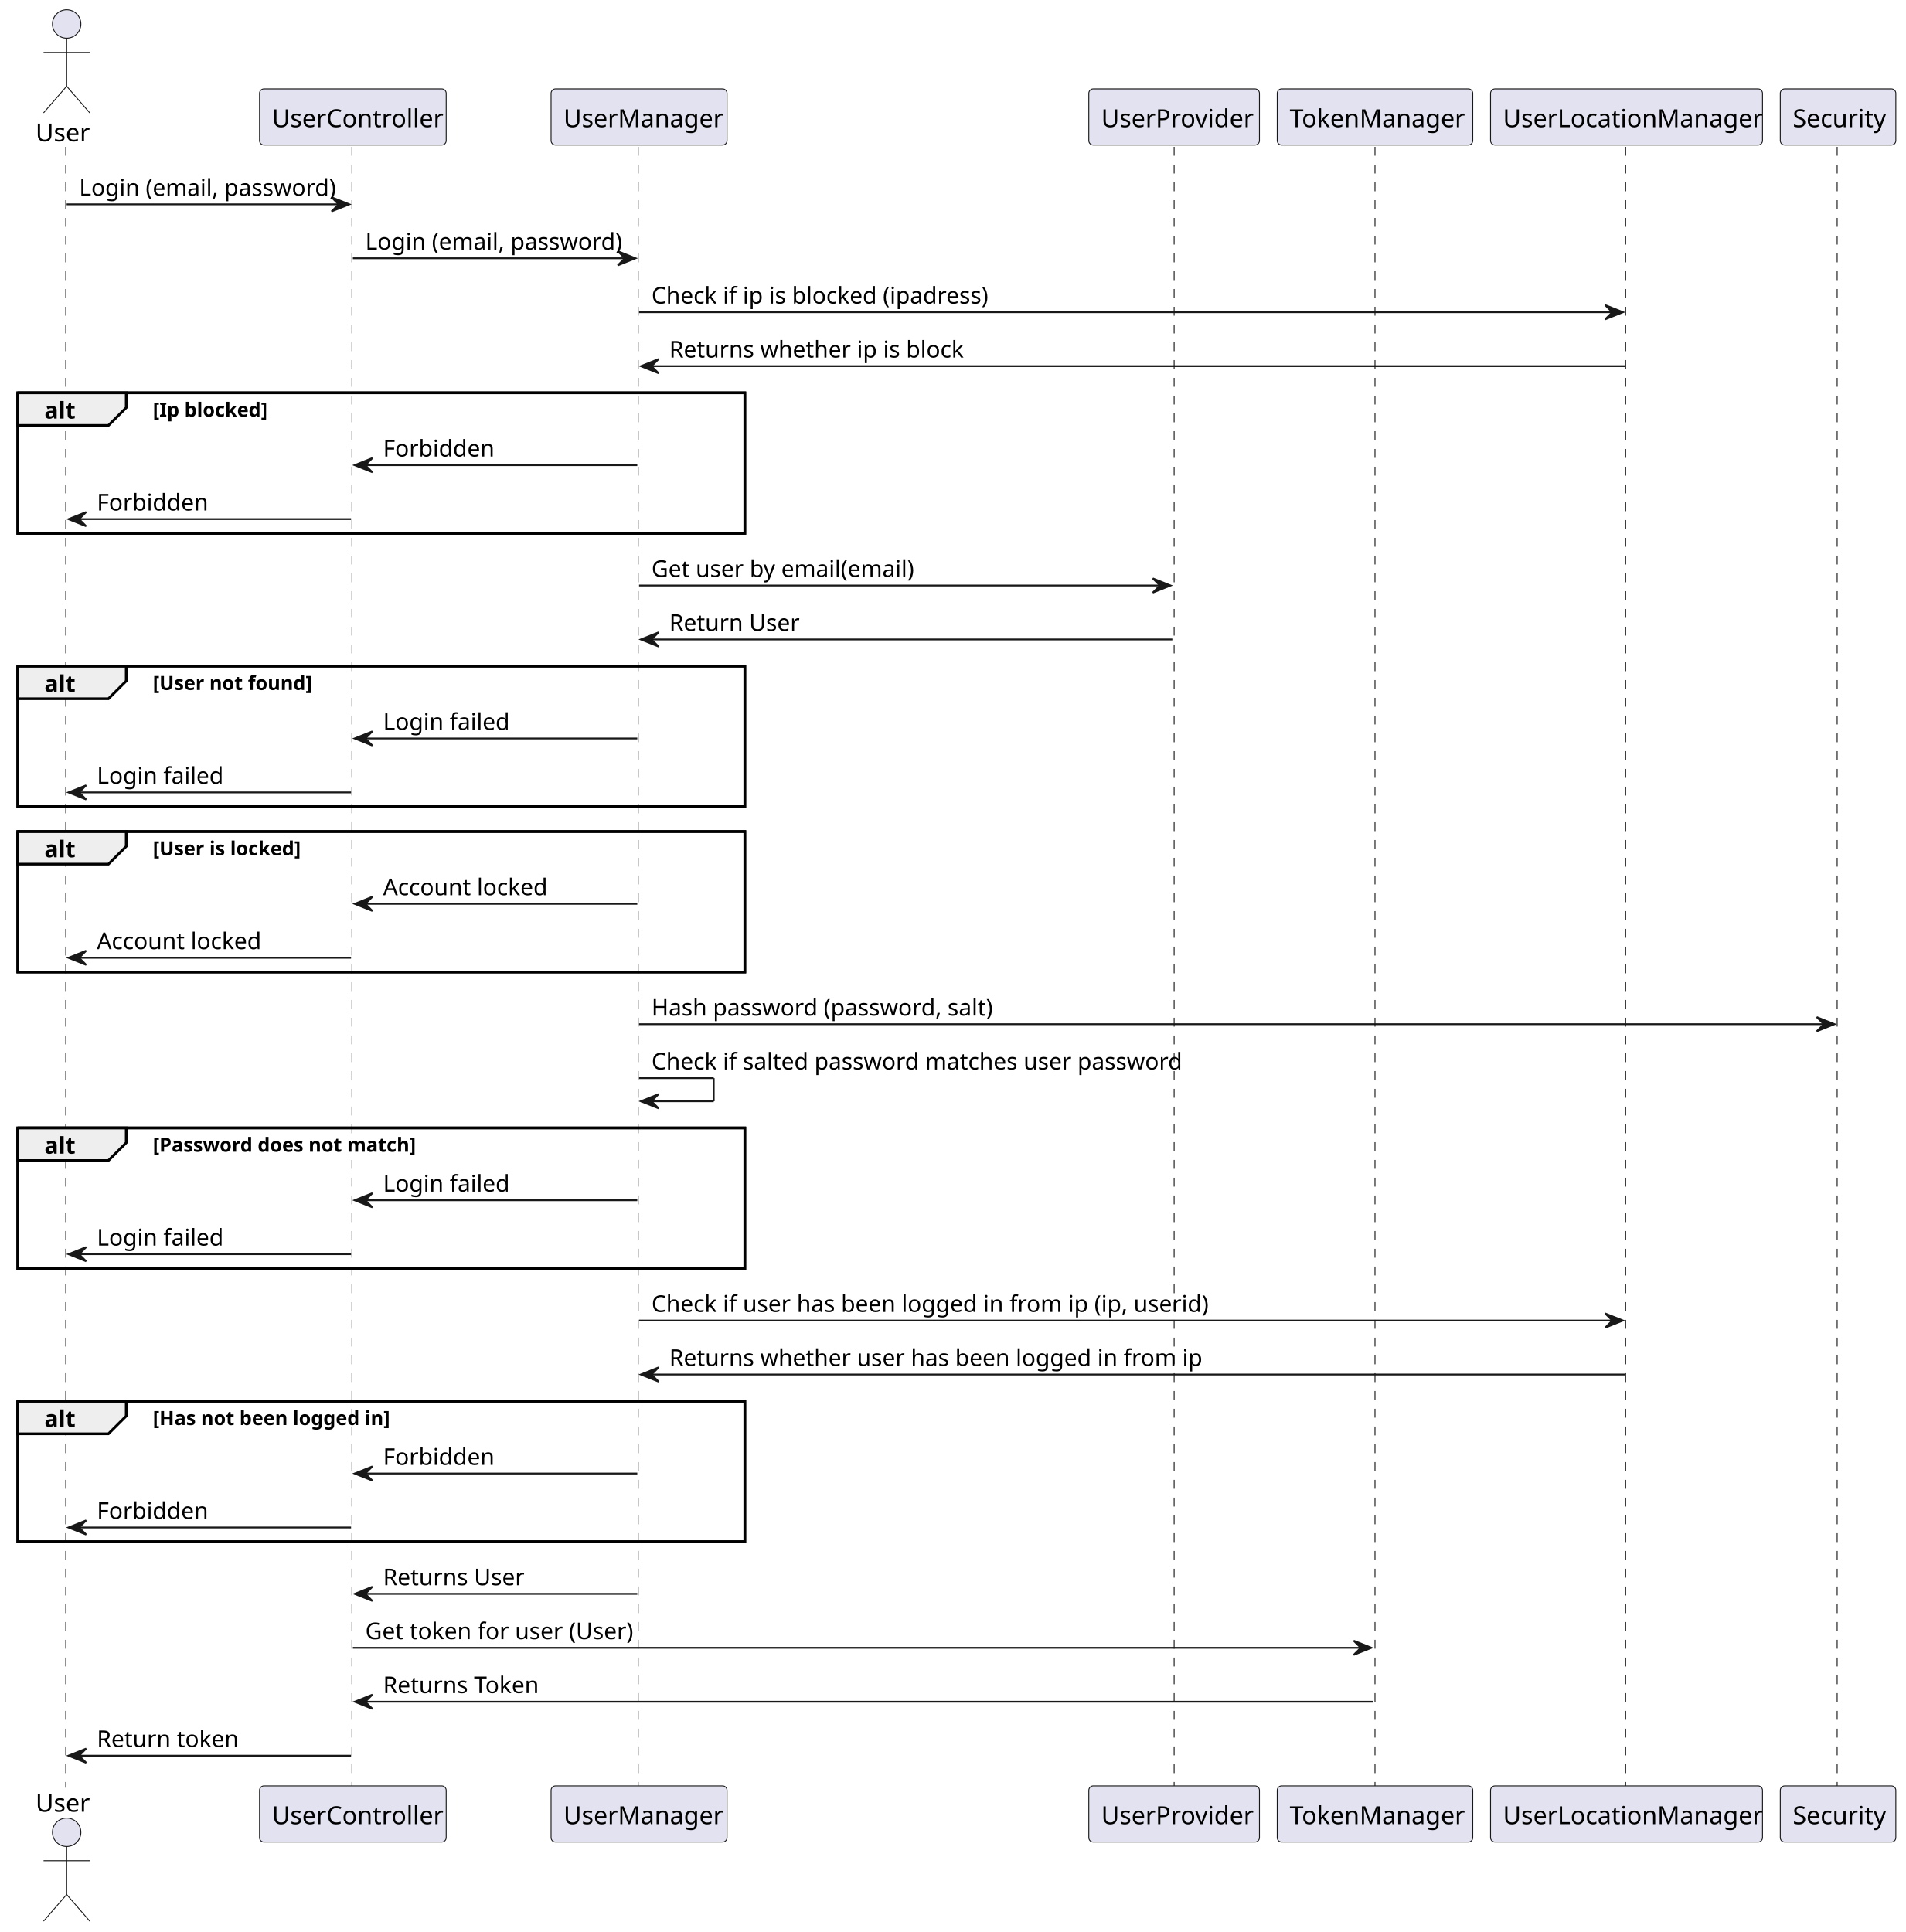
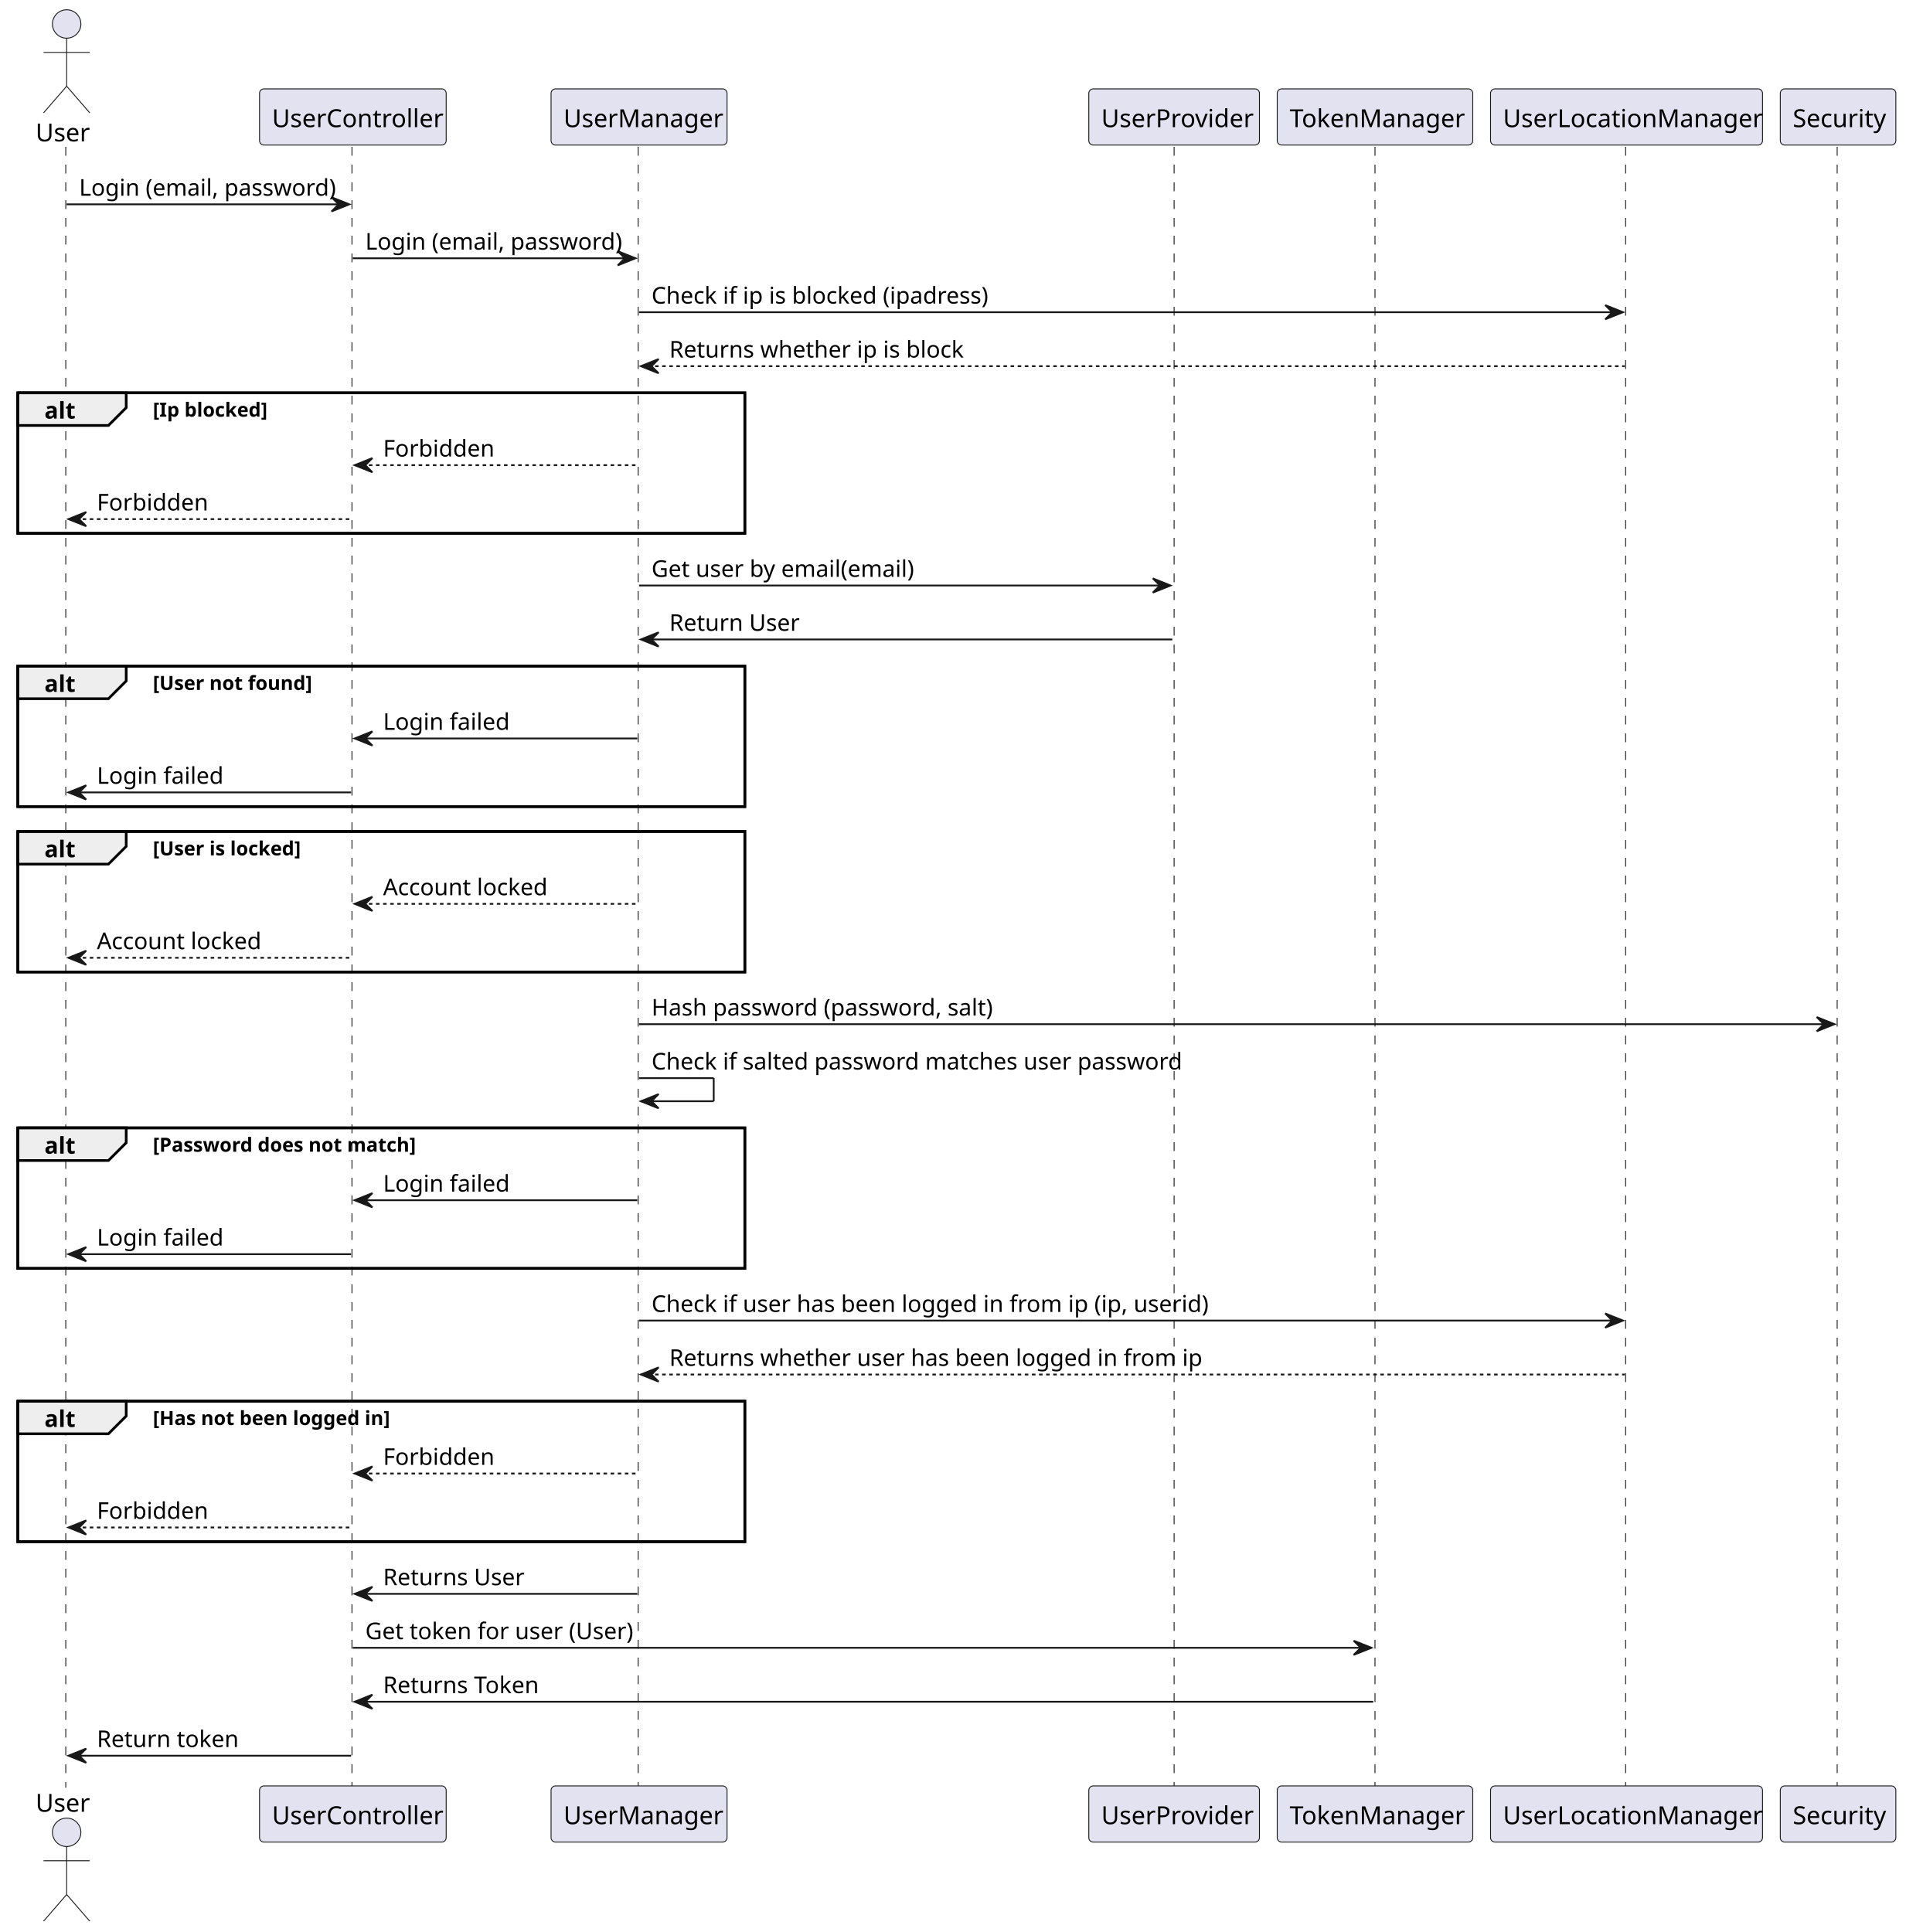
<svg xmlns="http://www.w3.org/2000/svg" contentStyleType="text/css" height="1087px" preserveAspectRatio="none" style="width:1072px;height:1087px;background:#FFFFFF;" version="1.1" viewBox="0 0 1072 1087" width="1072px" zoomAndPan="magnify">
  <defs />
  <g>
    <rect fill="none" height="79.055" style="stroke:#000000;stroke-width:1.5;" width="409" x="10" y="221.016" />
    <rect fill="none" height="79.055" style="stroke:#000000;stroke-width:1.5;" width="409" x="10" y="374.773" />
    <rect fill="none" height="79.055" style="stroke:#000000;stroke-width:1.5;" width="409" x="10" y="467.828" />
    <rect fill="none" height="79.055" style="stroke:#000000;stroke-width:1.5;" width="409" x="10" y="634.586" />
    <rect fill="none" height="79.055" style="stroke:#000000;stroke-width:1.5;" width="409" x="10" y="788.344" />
    <line style="stroke:#181818;stroke-width:0.5;stroke-dasharray:5.0,5.0;" x1="37" x2="37" y1="82.609" y2="1005.805" />
    <line style="stroke:#181818;stroke-width:0.5;stroke-dasharray:5.0,5.0;" x1="198" x2="198" y1="82.609" y2="1005.805" />
    <line style="stroke:#181818;stroke-width:0.5;stroke-dasharray:5.0,5.0;" x1="359" x2="359" y1="82.609" y2="1005.805" />
    <line style="stroke:#181818;stroke-width:0.5;stroke-dasharray:5.0,5.0;" x1="660.5" x2="660.5" y1="82.609" y2="1005.805" />
    <line style="stroke:#181818;stroke-width:0.5;stroke-dasharray:5.0,5.0;" x1="773.5" x2="773.5" y1="82.609" y2="1005.805" />
    <line style="stroke:#181818;stroke-width:0.5;stroke-dasharray:5.0,5.0;" x1="914.5" x2="914.5" y1="82.609" y2="1005.805" />
    <line style="stroke:#181818;stroke-width:0.5;stroke-dasharray:5.0,5.0;" x1="1033.5" x2="1033.5" y1="82.609" y2="1005.805" />
    <text fill="#000000" font-family="sans-serif" font-size="14" lengthAdjust="spacing" textLength="29" x="20" y="79.533">User</text>
    <ellipse cx="37.5" cy="13.5" fill="#E2E2F0" rx="8" ry="8" style="stroke:#181818;stroke-width:0.5;" />
    <path d="M37.5,21.5 L37.5,48.5 M24.5,29.5 L50.5,29.5 M37.5,48.5 L24.5,63.5 M37.5,48.5 L50.5,63.5 " fill="none" style="stroke:#181818;stroke-width:0.5;" />
    <text fill="#000000" font-family="sans-serif" font-size="14" lengthAdjust="spacing" textLength="29" x="20" y="1019.338">User</text>
    <ellipse cx="37.5" cy="1030.914" fill="#E2E2F0" rx="8" ry="8" style="stroke:#181818;stroke-width:0.5;" />
    <path d="M37.5,1038.914 L37.5,1065.914 M24.5,1046.914 L50.5,1046.914 M37.5,1065.914 L24.5,1080.914 M37.5,1065.914 L50.5,1080.914 " fill="none" style="stroke:#181818;stroke-width:0.5;" />
    <rect fill="#E2E2F0" height="31.609" rx="2.5" ry="2.5" style="stroke:#181818;stroke-width:0.5;" width="105" x="146" y="50" />
    <text fill="#000000" font-family="sans-serif" font-size="14" lengthAdjust="spacing" textLength="91" x="153" y="71.533">UserController</text>
    <rect fill="#E2E2F0" height="31.609" rx="2.5" ry="2.5" style="stroke:#181818;stroke-width:0.5;" width="105" x="146" y="1004.805" />
    <text fill="#000000" font-family="sans-serif" font-size="14" lengthAdjust="spacing" textLength="91" x="153" y="1026.338">UserController</text>
    <rect fill="#E2E2F0" height="31.609" rx="2.5" ry="2.5" style="stroke:#181818;stroke-width:0.5;" width="99" x="310" y="50" />
    <text fill="#000000" font-family="sans-serif" font-size="14" lengthAdjust="spacing" textLength="85" x="317" y="71.533">UserManager</text>
    <rect fill="#E2E2F0" height="31.609" rx="2.5" ry="2.5" style="stroke:#181818;stroke-width:0.5;" width="99" x="310" y="1004.805" />
    <text fill="#000000" font-family="sans-serif" font-size="14" lengthAdjust="spacing" textLength="85" x="317" y="1026.338">UserManager</text>
    <rect fill="#E2E2F0" height="31.609" rx="2.5" ry="2.5" style="stroke:#181818;stroke-width:0.5;" width="96" x="612.5" y="50" />
    <text fill="#000000" font-family="sans-serif" font-size="14" lengthAdjust="spacing" textLength="82" x="619.5" y="71.533">UserProvider</text>
    <rect fill="#E2E2F0" height="31.609" rx="2.5" ry="2.5" style="stroke:#181818;stroke-width:0.5;" width="96" x="612.5" y="1004.805" />
    <text fill="#000000" font-family="sans-serif" font-size="14" lengthAdjust="spacing" textLength="82" x="619.5" y="1026.338">UserProvider</text>
    <rect fill="#E2E2F0" height="31.609" rx="2.5" ry="2.5" style="stroke:#181818;stroke-width:0.5;" width="110" x="718.5" y="50" />
    <text fill="#000000" font-family="sans-serif" font-size="14" lengthAdjust="spacing" textLength="96" x="725.5" y="71.533">TokenManager</text>
    <rect fill="#E2E2F0" height="31.609" rx="2.5" ry="2.5" style="stroke:#181818;stroke-width:0.5;" width="110" x="718.5" y="1004.805" />
    <text fill="#000000" font-family="sans-serif" font-size="14" lengthAdjust="spacing" textLength="96" x="725.5" y="1026.338">TokenManager</text>
    <rect fill="#E2E2F0" height="31.609" rx="2.5" ry="2.5" style="stroke:#181818;stroke-width:0.5;" width="153" x="838.5" y="50" />
    <text fill="#000000" font-family="sans-serif" font-size="14" lengthAdjust="spacing" textLength="139" x="845.5" y="71.533">UserLocationManager</text>
    <rect fill="#E2E2F0" height="31.609" rx="2.5" ry="2.5" style="stroke:#181818;stroke-width:0.5;" width="153" x="838.5" y="1004.805" />
    <text fill="#000000" font-family="sans-serif" font-size="14" lengthAdjust="spacing" textLength="139" x="845.5" y="1026.338">UserLocationManager</text>
    <rect fill="#E2E2F0" height="31.609" rx="2.5" ry="2.5" style="stroke:#181818;stroke-width:0.5;" width="65" x="1001.5" y="50" />
    <text fill="#000000" font-family="sans-serif" font-size="14" lengthAdjust="spacing" textLength="51" x="1008.5" y="71.533">Security</text>
    <rect fill="#E2E2F0" height="31.609" rx="2.5" ry="2.5" style="stroke:#181818;stroke-width:0.5;" width="65" x="1001.5" y="1004.805" />
    <text fill="#000000" font-family="sans-serif" font-size="14" lengthAdjust="spacing" textLength="51" x="1008.5" y="1026.338">Security</text>
    <polygon fill="#181818" points="186.5,110.961,196.5,114.961,186.5,118.961,190.5,114.961" style="stroke:#181818;stroke-width:1.0;" />
    <line style="stroke:#181818;stroke-width:1.0;" x1="37.5" x2="192.5" y1="114.961" y2="114.961" />
    <text fill="#000000" font-family="sans-serif" font-size="13" lengthAdjust="spacing" textLength="137" x="44.5" y="110.105">Login (email, password)</text>
    <polygon fill="#181818" points="347.5,141.312,357.5,145.312,347.5,149.312,351.5,145.312" style="stroke:#181818;stroke-width:1.0;" />
    <line style="stroke:#181818;stroke-width:1.0;" x1="198.5" x2="353.5" y1="145.312" y2="145.312" />
    <text fill="#000000" font-family="sans-serif" font-size="13" lengthAdjust="spacing" textLength="137" x="205.5" y="140.456">Login (email, password)</text>
    <polygon fill="#181818" points="903,171.664,913,175.664,903,179.664,907,175.664" style="stroke:#181818;stroke-width:1.0;" />
    <line style="stroke:#181818;stroke-width:1.0;" x1="359.5" x2="909" y1="175.664" y2="175.664" />
    <text fill="#000000" font-family="sans-serif" font-size="13" lengthAdjust="spacing" textLength="185" x="366.5" y="170.808">Check if ip is blocked (ipadress)</text>
    <polygon fill="#181818" points="370.5,202.016,360.5,206.016,370.5,210.016,366.5,206.016" style="stroke:#181818;stroke-width:1.0;" />
-     <line style="stroke:#181818;stroke-width:1.0;" x1="364.5" x2="914" y1="206.016" y2="206.016" />
+     <line style="stroke:#181818;stroke-width:1.0;stroke-dasharray:2.0,2.0;" x1="364.5" x2="914" y1="206.016" y2="206.016" />
    <text fill="#000000" font-family="sans-serif" font-size="13" lengthAdjust="spacing" textLength="157" x="376.5" y="201.159">Returns whether ip is block</text>
    <path d="M10,221.016 L71,221.016 L71,229.367 L61,239.367 L10,239.367 L10,221.016 " fill="#EEEEEE" style="stroke:#000000;stroke-width:1.5;" />
    <rect fill="none" height="79.055" style="stroke:#000000;stroke-width:1.5;" width="409" x="10" y="221.016" />
    <text fill="#000000" font-family="sans-serif" font-size="13" font-weight="bold" lengthAdjust="spacing" textLength="16" x="25" y="235.511">alt</text>
    <text fill="#000000" font-family="sans-serif" font-size="11" font-weight="bold" lengthAdjust="spacing" textLength="65" x="86" y="234.435">[Ip blocked]</text>
    <polygon fill="#181818" points="209.5,257.719,199.5,261.719,209.5,265.719,205.5,261.719" style="stroke:#181818;stroke-width:1.0;" />
-     <line style="stroke:#181818;stroke-width:1.0;" x1="203.5" x2="358.5" y1="261.719" y2="261.719" />
+     <line style="stroke:#181818;stroke-width:1.0;stroke-dasharray:2.0,2.0;" x1="203.5" x2="358.5" y1="261.719" y2="261.719" />
    <text fill="#000000" font-family="sans-serif" font-size="13" lengthAdjust="spacing" textLength="57" x="215.5" y="256.862">Forbidden</text>
    <polygon fill="#181818" points="48.5,288.07,38.5,292.07,48.5,296.07,44.5,292.07" style="stroke:#181818;stroke-width:1.0;" />
-     <line style="stroke:#181818;stroke-width:1.0;" x1="42.5" x2="197.5" y1="292.07" y2="292.07" />
+     <line style="stroke:#181818;stroke-width:1.0;stroke-dasharray:2.0,2.0;" x1="42.5" x2="197.5" y1="292.07" y2="292.07" />
    <text fill="#000000" font-family="sans-serif" font-size="13" lengthAdjust="spacing" textLength="57" x="54.5" y="287.214">Forbidden</text>
    <polygon fill="#181818" points="648.5,325.422,658.5,329.422,648.5,333.422,652.5,329.422" style="stroke:#181818;stroke-width:1.0;" />
    <line style="stroke:#181818;stroke-width:1.0;" x1="359.5" x2="654.5" y1="329.422" y2="329.422" />
    <text fill="#000000" font-family="sans-serif" font-size="13" lengthAdjust="spacing" textLength="142" x="366.5" y="324.565">Get user by email(email)</text>
    <polygon fill="#181818" points="370.5,355.773,360.5,359.773,370.5,363.773,366.5,359.773" style="stroke:#181818;stroke-width:1.0;" />
    <line style="stroke:#181818;stroke-width:1.0;" x1="364.5" x2="659.5" y1="359.773" y2="359.773" />
    <text fill="#000000" font-family="sans-serif" font-size="13" lengthAdjust="spacing" textLength="69" x="376.5" y="354.917">Return User</text>
    <path d="M10,374.773 L71,374.773 L71,383.125 L61,393.125 L10,393.125 L10,374.773 " fill="#EEEEEE" style="stroke:#000000;stroke-width:1.5;" />
    <rect fill="none" height="79.055" style="stroke:#000000;stroke-width:1.5;" width="409" x="10" y="374.773" />
    <text fill="#000000" font-family="sans-serif" font-size="13" font-weight="bold" lengthAdjust="spacing" textLength="16" x="25" y="389.269">alt</text>
    <text fill="#000000" font-family="sans-serif" font-size="11" font-weight="bold" lengthAdjust="spacing" textLength="90" x="86" y="388.192">[User not found]</text>
    <polygon fill="#181818" points="209.5,411.477,199.5,415.477,209.5,419.477,205.5,415.477" style="stroke:#181818;stroke-width:1.0;" />
    <line style="stroke:#181818;stroke-width:1.0;" x1="203.5" x2="358.5" y1="415.477" y2="415.477" />
    <text fill="#000000" font-family="sans-serif" font-size="13" lengthAdjust="spacing" textLength="65" x="215.5" y="410.62">Login failed</text>
    <polygon fill="#181818" points="48.5,441.828,38.5,445.828,48.5,449.828,44.5,445.828" style="stroke:#181818;stroke-width:1.0;" />
    <line style="stroke:#181818;stroke-width:1.0;" x1="42.5" x2="197.5" y1="445.828" y2="445.828" />
    <text fill="#000000" font-family="sans-serif" font-size="13" lengthAdjust="spacing" textLength="65" x="54.5" y="440.972">Login failed</text>
    <path d="M10,467.828 L71,467.828 L71,476.18 L61,486.18 L10,486.18 L10,467.828 " fill="#EEEEEE" style="stroke:#000000;stroke-width:1.5;" />
    <rect fill="none" height="79.055" style="stroke:#000000;stroke-width:1.5;" width="409" x="10" y="467.828" />
    <text fill="#000000" font-family="sans-serif" font-size="13" font-weight="bold" lengthAdjust="spacing" textLength="16" x="25" y="482.323">alt</text>
    <text fill="#000000" font-family="sans-serif" font-size="11" font-weight="bold" lengthAdjust="spacing" textLength="87" x="86" y="481.247">[User is locked]</text>
    <polygon fill="#181818" points="209.5,504.531,199.5,508.531,209.5,512.531,205.5,508.531" style="stroke:#181818;stroke-width:1.0;" />
-     <line style="stroke:#181818;stroke-width:1.0;" x1="203.5" x2="358.5" y1="508.531" y2="508.531" />
+     <line style="stroke:#181818;stroke-width:1.0;stroke-dasharray:2.0,2.0;" x1="203.5" x2="358.5" y1="508.531" y2="508.531" />
    <text fill="#000000" font-family="sans-serif" font-size="13" lengthAdjust="spacing" textLength="90" x="215.5" y="503.675">Account locked</text>
    <polygon fill="#181818" points="48.5,534.883,38.5,538.883,48.5,542.883,44.5,538.883" style="stroke:#181818;stroke-width:1.0;" />
-     <line style="stroke:#181818;stroke-width:1.0;" x1="42.5" x2="197.5" y1="538.883" y2="538.883" />
+     <line style="stroke:#181818;stroke-width:1.0;stroke-dasharray:2.0,2.0;" x1="42.5" x2="197.5" y1="538.883" y2="538.883" />
    <text fill="#000000" font-family="sans-serif" font-size="13" lengthAdjust="spacing" textLength="90" x="54.5" y="534.026">Account locked</text>
    <polygon fill="#181818" points="1022,572.234,1032,576.234,1022,580.234,1026,576.234" style="stroke:#181818;stroke-width:1.0;" />
    <line style="stroke:#181818;stroke-width:1.0;" x1="359.5" x2="1028" y1="576.234" y2="576.234" />
    <text fill="#000000" font-family="sans-serif" font-size="13" lengthAdjust="spacing" textLength="185" x="366.5" y="571.378">Hash password (password, salt)</text>
    <line style="stroke:#181818;stroke-width:1.0;" x1="359.5" x2="401.5" y1="606.586" y2="606.586" />
    <line style="stroke:#181818;stroke-width:1.0;" x1="401.5" x2="401.5" y1="606.586" y2="619.586" />
    <line style="stroke:#181818;stroke-width:1.0;" x1="360.5" x2="401.5" y1="619.586" y2="619.586" />
    <polygon fill="#181818" points="370.5,615.586,360.5,619.586,370.5,623.586,366.5,619.586" style="stroke:#181818;stroke-width:1.0;" />
    <text fill="#000000" font-family="sans-serif" font-size="13" lengthAdjust="spacing" textLength="287" x="366.5" y="601.73">Check if salted password matches user password</text>
    <path d="M10,634.586 L71,634.586 L71,642.938 L61,652.938 L10,652.938 L10,634.586 " fill="#EEEEEE" style="stroke:#000000;stroke-width:1.5;" />
    <rect fill="none" height="79.055" style="stroke:#000000;stroke-width:1.5;" width="409" x="10" y="634.586" />
    <text fill="#000000" font-family="sans-serif" font-size="13" font-weight="bold" lengthAdjust="spacing" textLength="16" x="25" y="649.081">alt</text>
    <text fill="#000000" font-family="sans-serif" font-size="11" font-weight="bold" lengthAdjust="spacing" textLength="153" x="86" y="648.005">[Password does not match]</text>
    <polygon fill="#181818" points="209.5,671.289,199.5,675.289,209.5,679.289,205.5,675.289" style="stroke:#181818;stroke-width:1.0;" />
    <line style="stroke:#181818;stroke-width:1.0;" x1="203.5" x2="358.5" y1="675.289" y2="675.289" />
    <text fill="#000000" font-family="sans-serif" font-size="13" lengthAdjust="spacing" textLength="65" x="215.5" y="670.433">Login failed</text>
    <polygon fill="#181818" points="48.5,701.641,38.5,705.641,48.5,709.641,44.5,705.641" style="stroke:#181818;stroke-width:1.0;" />
    <line style="stroke:#181818;stroke-width:1.0;" x1="42.5" x2="197.5" y1="705.641" y2="705.641" />
    <text fill="#000000" font-family="sans-serif" font-size="13" lengthAdjust="spacing" textLength="65" x="54.5" y="700.784">Login failed</text>
    <polygon fill="#181818" points="903,738.992,913,742.992,903,746.992,907,742.992" style="stroke:#181818;stroke-width:1.0;" />
    <line style="stroke:#181818;stroke-width:1.0;" x1="359.5" x2="909" y1="742.992" y2="742.992" />
    <text fill="#000000" font-family="sans-serif" font-size="13" lengthAdjust="spacing" textLength="297" x="366.5" y="738.136">Check if user has been logged in from ip (ip, userid)</text>
    <polygon fill="#181818" points="370.5,769.344,360.5,773.344,370.5,777.344,366.5,773.344" style="stroke:#181818;stroke-width:1.0;" />
-     <line style="stroke:#181818;stroke-width:1.0;" x1="364.5" x2="914" y1="773.344" y2="773.344" />
+     <line style="stroke:#181818;stroke-width:1.0;stroke-dasharray:2.0,2.0;" x1="364.5" x2="914" y1="773.344" y2="773.344" />
    <text fill="#000000" font-family="sans-serif" font-size="13" lengthAdjust="spacing" textLength="279" x="376.5" y="768.487">Returns whether user has been logged in from ip</text>
    <path d="M10,788.344 L71,788.344 L71,796.695 L61,806.695 L10,806.695 L10,788.344 " fill="#EEEEEE" style="stroke:#000000;stroke-width:1.5;" />
    <rect fill="none" height="79.055" style="stroke:#000000;stroke-width:1.5;" width="409" x="10" y="788.344" />
    <text fill="#000000" font-family="sans-serif" font-size="13" font-weight="bold" lengthAdjust="spacing" textLength="16" x="25" y="802.839">alt</text>
    <text fill="#000000" font-family="sans-serif" font-size="11" font-weight="bold" lengthAdjust="spacing" textLength="134" x="86" y="801.763">[Has not been logged in]</text>
    <polygon fill="#181818" points="209.5,825.047,199.5,829.047,209.5,833.047,205.5,829.047" style="stroke:#181818;stroke-width:1.0;" />
-     <line style="stroke:#181818;stroke-width:1.0;" x1="203.5" x2="358.5" y1="829.047" y2="829.047" />
+     <line style="stroke:#181818;stroke-width:1.0;stroke-dasharray:2.0,2.0;" x1="203.5" x2="358.5" y1="829.047" y2="829.047" />
    <text fill="#000000" font-family="sans-serif" font-size="13" lengthAdjust="spacing" textLength="57" x="215.5" y="824.19">Forbidden</text>
    <polygon fill="#181818" points="48.5,855.398,38.5,859.398,48.5,863.398,44.5,859.398" style="stroke:#181818;stroke-width:1.0;" />
-     <line style="stroke:#181818;stroke-width:1.0;" x1="42.5" x2="197.5" y1="859.398" y2="859.398" />
+     <line style="stroke:#181818;stroke-width:1.0;stroke-dasharray:2.0,2.0;" x1="42.5" x2="197.5" y1="859.398" y2="859.398" />
    <text fill="#000000" font-family="sans-serif" font-size="13" lengthAdjust="spacing" textLength="57" x="54.5" y="854.542">Forbidden</text>
    <polygon fill="#181818" points="209.5,892.75,199.5,896.75,209.5,900.75,205.5,896.75" style="stroke:#181818;stroke-width:1.0;" />
    <line style="stroke:#181818;stroke-width:1.0;" x1="203.5" x2="358.5" y1="896.75" y2="896.75" />
    <text fill="#000000" font-family="sans-serif" font-size="13" lengthAdjust="spacing" textLength="76" x="215.5" y="891.894">Returns User</text>
    <polygon fill="#181818" points="761.5,923.102,771.5,927.102,761.5,931.102,765.5,927.102" style="stroke:#181818;stroke-width:1.0;" />
    <line style="stroke:#181818;stroke-width:1.0;" x1="198.5" x2="767.5" y1="927.102" y2="927.102" />
    <text fill="#000000" font-family="sans-serif" font-size="13" lengthAdjust="spacing" textLength="143" x="205.5" y="922.245">Get token for user (User)</text>
    <polygon fill="#181818" points="209.5,953.453,199.5,957.453,209.5,961.453,205.5,957.453" style="stroke:#181818;stroke-width:1.0;" />
    <line style="stroke:#181818;stroke-width:1.0;" x1="203.5" x2="772.5" y1="957.453" y2="957.453" />
    <text fill="#000000" font-family="sans-serif" font-size="13" lengthAdjust="spacing" textLength="84" x="215.5" y="952.597">Returns Token</text>
    <polygon fill="#181818" points="48.5,983.805,38.5,987.805,48.5,991.805,44.5,987.805" style="stroke:#181818;stroke-width:1.0;" />
    <line style="stroke:#181818;stroke-width:1.0;" x1="42.5" x2="197.5" y1="987.805" y2="987.805" />
    <text fill="#000000" font-family="sans-serif" font-size="13" lengthAdjust="spacing" textLength="74" x="54.5" y="982.948">Return token</text>
  </g>
</svg>
